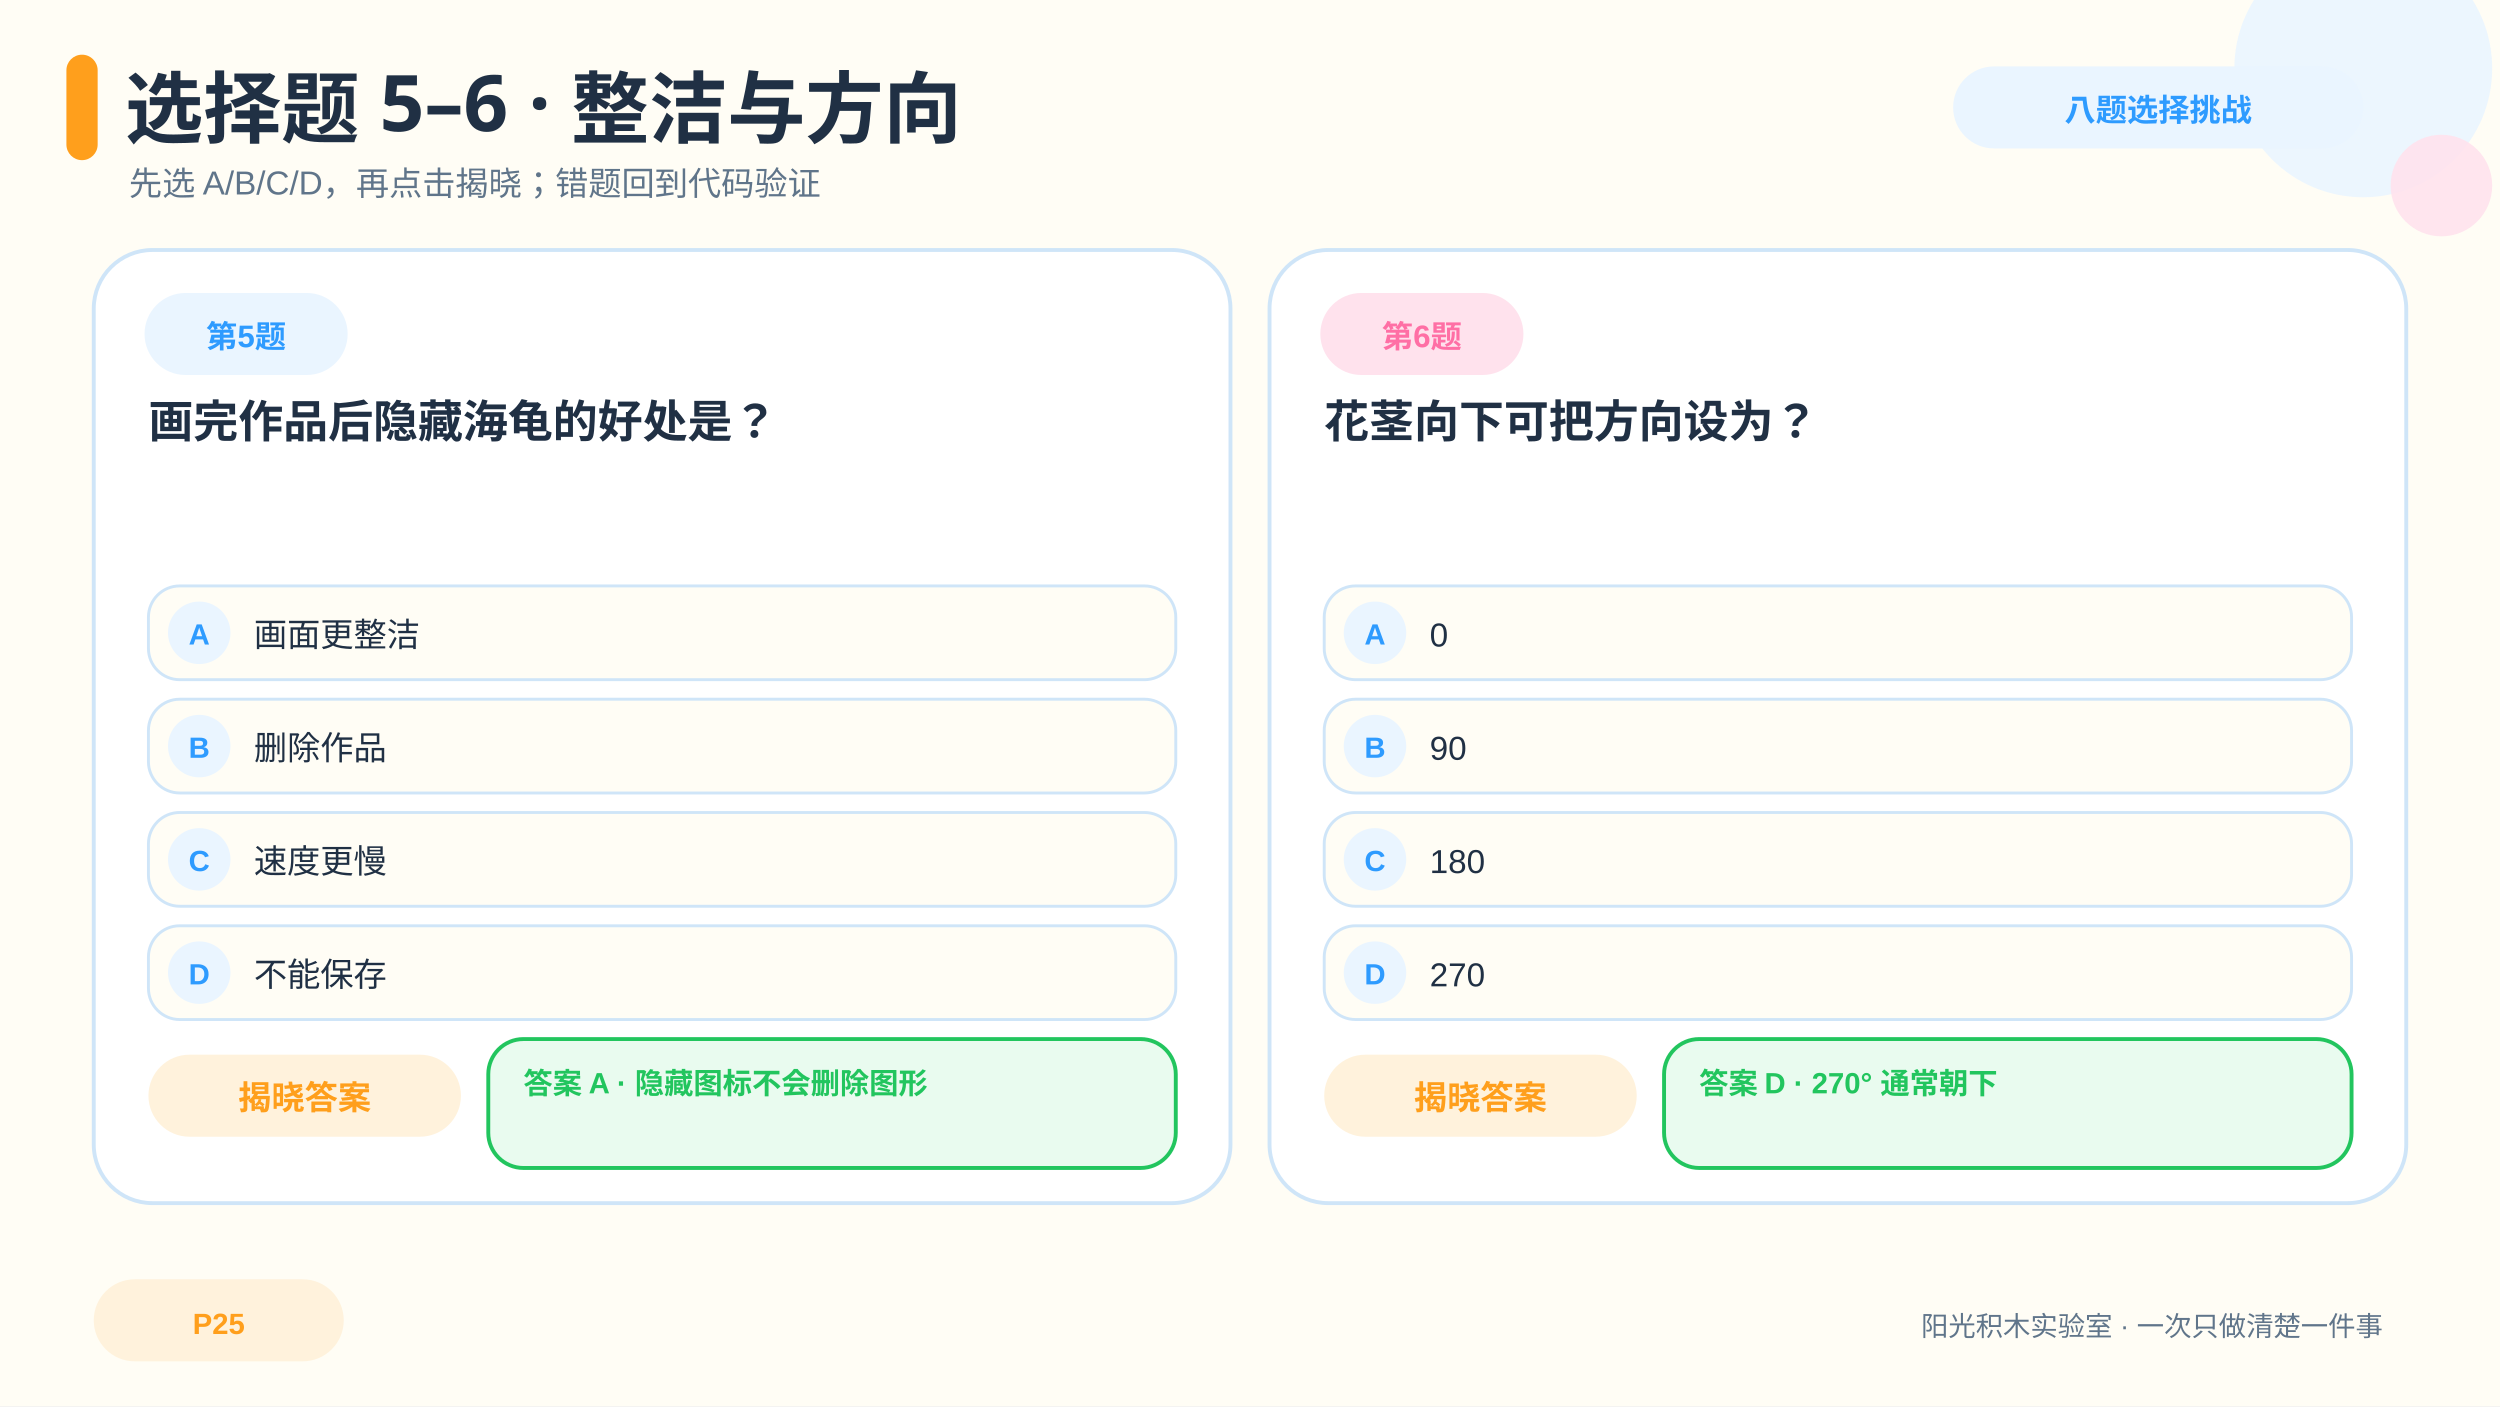
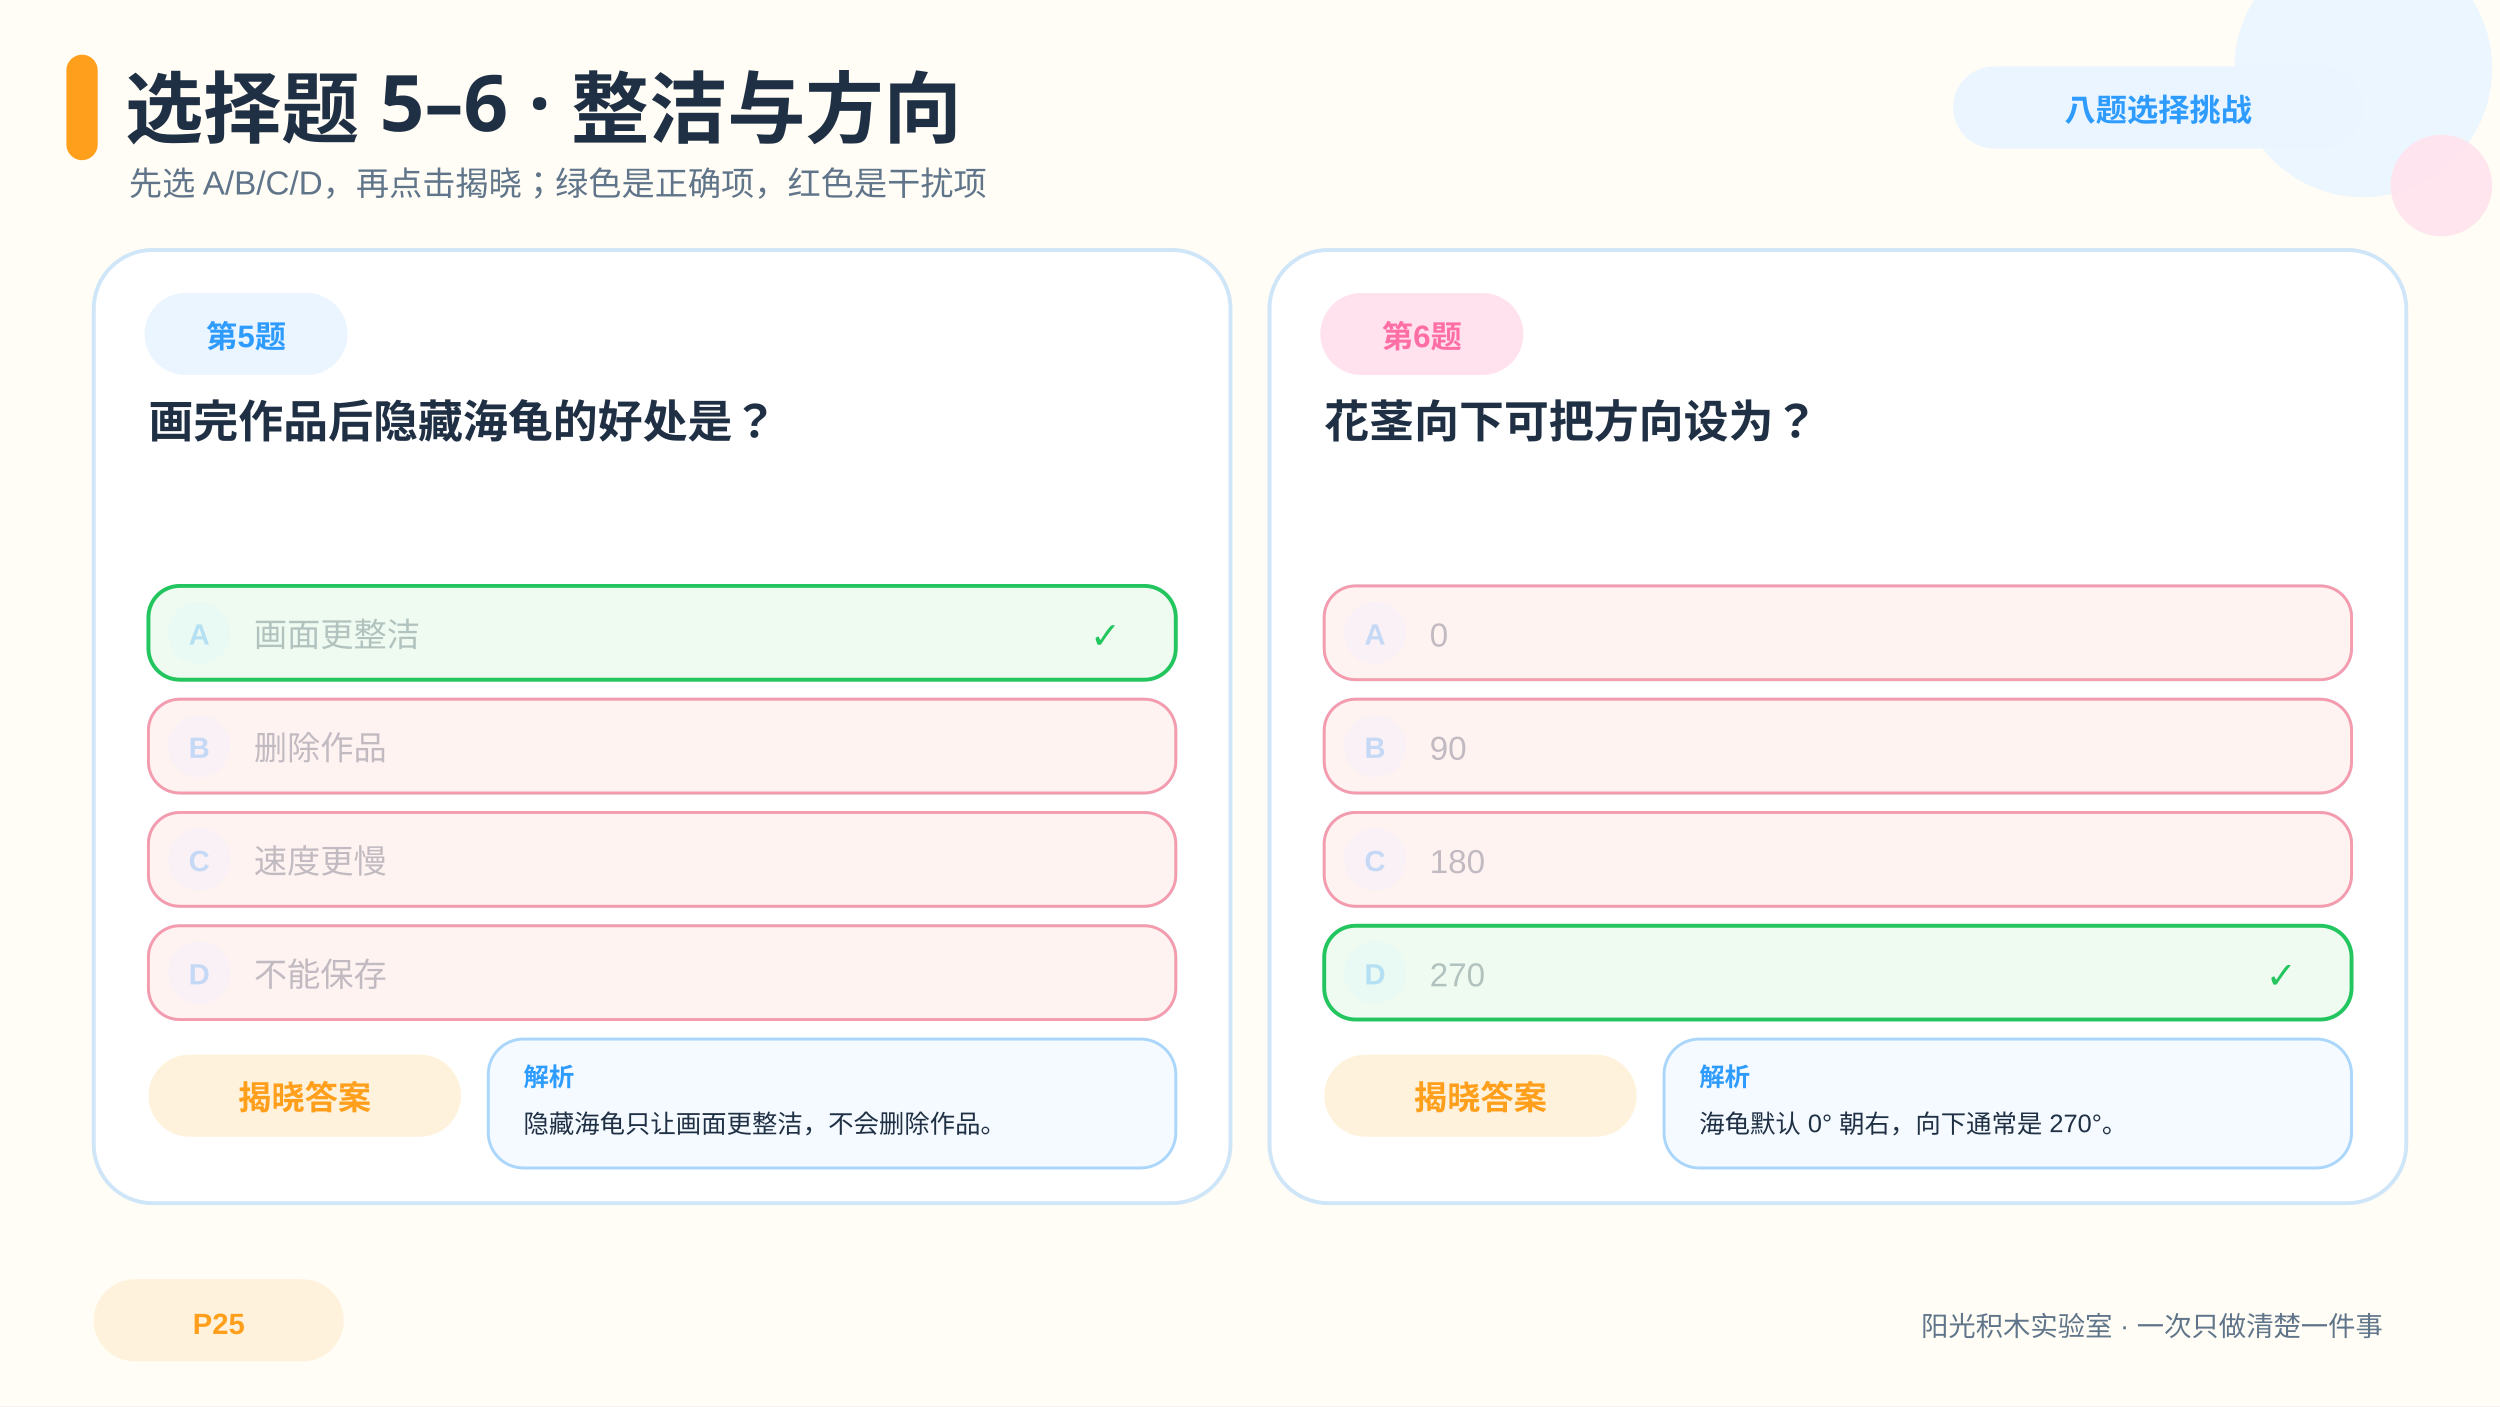
<svg xmlns="http://www.w3.org/2000/svg" viewBox="0 0 1280 720" data-pptx-page-role="content" font-family="Microsoft YaHei, Arial, sans-serif">
-   <rect x="0" y="0" width="1280" height="720" rx="0" fill="#FFFDF5" id="page-bg" />
+   <rect x="0" y="0" width="1280" height="720" fill="#FFFDF5" id="page-bg" />
  <circle cx="1210" cy="35" r="66" fill="#EAF5FF" opacity="0.9" />
  <circle cx="1250" cy="95" r="26" fill="#FFE2ED" opacity="0.9" />
  <rect x="34" y="28" width="16" height="54" rx="8" fill="#FF9F1C" />
-   <text x="64" y="70" font-family="YouYuan, Microsoft YaHei, sans-serif" font-size="40" font-weight="700" fill="#203044" text-anchor="start">选择题 5–6 · 整洁与方向</text>
-   <text x="66" y="100" font-family="Microsoft YaHei, Arial, sans-serif" font-size="17" font-weight="400" fill="#60758A" text-anchor="start">先选 A/B/C/D，再点击揭晓；错题回到代码验证</text>
+   <text x="64" y="70" font-family="YouYuan, Microsoft YaHei, sans-serif" font-size="40" font-weight="700" fill="#203044">选择题 5–6 · 整洁与方向</text>
+   <text x="66" y="100" font-size="17" fill="#60758A">先选 A/B/C/D，再点击揭晓；绿色是正确项，红色是干扰项</text>
  <rect x="1000" y="34" width="210" height="42" rx="21" fill="#EAF5FF" />
-   <text x="1105.0" y="62" font-family="Microsoft YaHei, Arial, sans-serif" font-size="16" font-weight="700" fill="#2E9BFF" text-anchor="middle">八题选择挑战</text>
+   <text x="1105" y="62" font-size="16" font-weight="700" fill="#2E9BFF" text-anchor="middle">八题选择挑战</text>
  <rect x="48" y="655" width="128" height="42" rx="21" fill="#FFF2DC" />
-   <text x="112.0" y="683" font-family="Microsoft YaHei, Arial, sans-serif" font-size="15" font-weight="700" fill="#FF9F1C" text-anchor="middle">P25</text>
+   <text x="112" y="683" font-size="15" font-weight="700" fill="#FF9F1C" text-anchor="middle">P25</text>
  <rect x="48" y="128" width="582" height="488" rx="30" fill="#FFFFFF" stroke="#CFE5F8" stroke-width="2" />
  <rect x="74" y="150" width="104" height="42" rx="21" fill="#EAF5FF" />
-   <text x="126.0" y="178" font-family="Microsoft YaHei, Arial, sans-serif" font-size="16" font-weight="700" fill="#2E9BFF" text-anchor="middle">第5题</text>
-   <text x="76" y="224" font-family="Microsoft YaHei, Arial, sans-serif" font-size="23" font-weight="700" fill="#203044" text-anchor="start">
-     <tspan x="76" dy="0">画完作品后隐藏海龟的好处是？</tspan>
-   </text>
+   <text x="126" y="178" font-size="16" font-weight="700" fill="#2E9BFF" text-anchor="middle">第5题</text>
+   <text x="76" y="224" font-size="23" font-weight="700" fill="#203044">画完作品后隐藏海龟的好处是？</text>
  <rect x="76" y="300" width="526" height="48" rx="16" fill="#FFFDF5" stroke="#CFE5F8" stroke-width="1.5" />
  <circle cx="102" cy="324" r="16" fill="#EAF5FF" />
-   <text x="102" y="330" font-family="Microsoft YaHei, Arial, sans-serif" font-size="15" font-weight="700" fill="#2E9BFF" text-anchor="middle">A</text>
-   <text x="130" y="331" font-family="Microsoft YaHei, Arial, sans-serif" font-size="17" font-weight="400" fill="#203044" text-anchor="start">画面更整洁</text>
+   <text x="102" y="330" font-size="15" font-weight="700" fill="#2E9BFF" text-anchor="middle">A</text>
+   <text x="130" y="331" font-size="17" fill="#203044">画面更整洁</text>
  <rect x="76" y="358" width="526" height="48" rx="16" fill="#FFFDF5" stroke="#CFE5F8" stroke-width="1.5" />
  <circle cx="102" cy="382" r="16" fill="#EAF5FF" />
-   <text x="102" y="388" font-family="Microsoft YaHei, Arial, sans-serif" font-size="15" font-weight="700" fill="#2E9BFF" text-anchor="middle">B</text>
-   <text x="130" y="389" font-family="Microsoft YaHei, Arial, sans-serif" font-size="17" font-weight="400" fill="#203044" text-anchor="start">删除作品</text>
+   <text x="102" y="388" font-size="15" font-weight="700" fill="#2E9BFF" text-anchor="middle">B</text>
+   <text x="130" y="389" font-size="17" fill="#203044">删除作品</text>
  <rect x="76" y="416" width="526" height="48" rx="16" fill="#FFFDF5" stroke="#CFE5F8" stroke-width="1.5" />
  <circle cx="102" cy="440" r="16" fill="#EAF5FF" />
-   <text x="102" y="446" font-family="Microsoft YaHei, Arial, sans-serif" font-size="15" font-weight="700" fill="#2E9BFF" text-anchor="middle">C</text>
-   <text x="130" y="447" font-family="Microsoft YaHei, Arial, sans-serif" font-size="17" font-weight="400" fill="#203044" text-anchor="start">速度更慢</text>
+   <text x="102" y="446" font-size="15" font-weight="700" fill="#2E9BFF" text-anchor="middle">C</text>
+   <text x="130" y="447" font-size="17" fill="#203044">速度更慢</text>
  <rect x="76" y="474" width="526" height="48" rx="16" fill="#FFFDF5" stroke="#CFE5F8" stroke-width="1.5" />
  <circle cx="102" cy="498" r="16" fill="#EAF5FF" />
-   <text x="102" y="504" font-family="Microsoft YaHei, Arial, sans-serif" font-size="15" font-weight="700" fill="#2E9BFF" text-anchor="middle">D</text>
-   <text x="130" y="505" font-family="Microsoft YaHei, Arial, sans-serif" font-size="17" font-weight="400" fill="#203044" text-anchor="start">不能保存</text>
+   <text x="102" y="504" font-size="15" font-weight="700" fill="#2E9BFF" text-anchor="middle">D</text>
+   <text x="130" y="505" font-size="17" fill="#203044">不能保存</text>
  <rect x="76" y="540" width="160" height="42" rx="21" fill="#FFF2DC" />
-   <text x="156.0" y="568" font-family="Microsoft YaHei, Arial, sans-serif" font-size="17" font-weight="700" fill="#FF9F1C" text-anchor="middle">揭晓答案</text>
+   <text x="156" y="568" font-size="17" font-weight="700" fill="#FF9F1C" text-anchor="middle">揭晓答案</text>
  <g id="reveal-q5-hit" data-pptx-role="decoration" data-pptx-bounds="0 0 1280 720">
    <rect x="76" y="540" width="160" height="42" rx="20" fill="#FFFFFF" opacity="0.001" />
  </g>
  <g id="state-q5" data-pptx-role="decoration" data-pptx-bounds="0 0 1280 720">
-     <rect x="250" y="532" width="352" height="66" rx="18" fill="#E9FBEF" stroke="#22C55E" stroke-width="2" />
-     <text x="268" y="560" font-family="Microsoft YaHei, Arial, sans-serif" font-size="15" font-weight="700" fill="#22C55E" text-anchor="start">答案 A · 隐藏图标不会删除图形</text>
+     <rect x="76" y="300" width="526" height="48" rx="16" fill="#E9FBEF" fill-opacity="0.72" stroke="#22C55E" stroke-width="2" />
+     <rect x="76" y="358" width="526" height="48" rx="16" fill="#FFF0F2" fill-opacity="0.72" stroke="#F59BAE" stroke-width="1.5" />
+     <rect x="76" y="416" width="526" height="48" rx="16" fill="#FFF0F2" fill-opacity="0.72" stroke="#F59BAE" stroke-width="1.5" />
+     <rect x="76" y="474" width="526" height="48" rx="16" fill="#FFF0F2" fill-opacity="0.72" stroke="#F59BAE" stroke-width="1.5" />
+     <text x="574" y="332" font-size="19" font-weight="700" fill="#22C55E" text-anchor="end">✓</text>
+     <rect x="250" y="532" width="352" height="66" rx="18" fill="#F4FAFF" stroke="#A9D6FA" stroke-width="1.5" />
+     <text x="268" y="556" font-size="13" font-weight="700" fill="#2E9BFF">解析</text>
+     <text x="268" y="580" font-size="13" fill="#203044">隐藏海龟只让画面更整洁，不会删除作品。</text>
  </g>
  <rect x="650" y="128" width="582" height="488" rx="30" fill="#FFFFFF" stroke="#CFE5F8" stroke-width="2" />
  <rect x="676" y="150" width="104" height="42" rx="21" fill="#FFE2ED" />
-   <text x="728.0" y="178" font-family="Microsoft YaHei, Arial, sans-serif" font-size="16" font-weight="700" fill="#FF6FA5" text-anchor="middle">第6题</text>
-   <text x="678" y="224" font-family="Microsoft YaHei, Arial, sans-serif" font-size="23" font-weight="700" fill="#203044" text-anchor="start">
-     <tspan x="678" dy="0">花茎向下可把方向设为？</tspan>
-   </text>
+   <text x="728" y="178" font-size="16" font-weight="700" fill="#FF6FA5" text-anchor="middle">第6题</text>
+   <text x="678" y="224" font-size="23" font-weight="700" fill="#203044">花茎向下可把方向设为？</text>
  <rect x="678" y="300" width="526" height="48" rx="16" fill="#FFFDF5" stroke="#CFE5F8" stroke-width="1.5" />
  <circle cx="704" cy="324" r="16" fill="#EAF5FF" />
-   <text x="704" y="330" font-family="Microsoft YaHei, Arial, sans-serif" font-size="15" font-weight="700" fill="#2E9BFF" text-anchor="middle">A</text>
-   <text x="732" y="331" font-family="Microsoft YaHei, Arial, sans-serif" font-size="17" font-weight="400" fill="#203044" text-anchor="start">0</text>
+   <text x="704" y="330" font-size="15" font-weight="700" fill="#2E9BFF" text-anchor="middle">A</text>
+   <text x="732" y="331" font-size="17" fill="#203044">0</text>
  <rect x="678" y="358" width="526" height="48" rx="16" fill="#FFFDF5" stroke="#CFE5F8" stroke-width="1.5" />
  <circle cx="704" cy="382" r="16" fill="#EAF5FF" />
-   <text x="704" y="388" font-family="Microsoft YaHei, Arial, sans-serif" font-size="15" font-weight="700" fill="#2E9BFF" text-anchor="middle">B</text>
-   <text x="732" y="389" font-family="Microsoft YaHei, Arial, sans-serif" font-size="17" font-weight="400" fill="#203044" text-anchor="start">90</text>
+   <text x="704" y="388" font-size="15" font-weight="700" fill="#2E9BFF" text-anchor="middle">B</text>
+   <text x="732" y="389" font-size="17" fill="#203044">90</text>
  <rect x="678" y="416" width="526" height="48" rx="16" fill="#FFFDF5" stroke="#CFE5F8" stroke-width="1.5" />
  <circle cx="704" cy="440" r="16" fill="#EAF5FF" />
-   <text x="704" y="446" font-family="Microsoft YaHei, Arial, sans-serif" font-size="15" font-weight="700" fill="#2E9BFF" text-anchor="middle">C</text>
-   <text x="732" y="447" font-family="Microsoft YaHei, Arial, sans-serif" font-size="17" font-weight="400" fill="#203044" text-anchor="start">180</text>
+   <text x="704" y="446" font-size="15" font-weight="700" fill="#2E9BFF" text-anchor="middle">C</text>
+   <text x="732" y="447" font-size="17" fill="#203044">180</text>
  <rect x="678" y="474" width="526" height="48" rx="16" fill="#FFFDF5" stroke="#CFE5F8" stroke-width="1.5" />
  <circle cx="704" cy="498" r="16" fill="#EAF5FF" />
-   <text x="704" y="504" font-family="Microsoft YaHei, Arial, sans-serif" font-size="15" font-weight="700" fill="#2E9BFF" text-anchor="middle">D</text>
-   <text x="732" y="505" font-family="Microsoft YaHei, Arial, sans-serif" font-size="17" font-weight="400" fill="#203044" text-anchor="start">270</text>
+   <text x="704" y="504" font-size="15" font-weight="700" fill="#2E9BFF" text-anchor="middle">D</text>
+   <text x="732" y="505" font-size="17" fill="#203044">270</text>
  <rect x="678" y="540" width="160" height="42" rx="21" fill="#FFF2DC" />
-   <text x="758.0" y="568" font-family="Microsoft YaHei, Arial, sans-serif" font-size="17" font-weight="700" fill="#FF9F1C" text-anchor="middle">揭晓答案</text>
+   <text x="758" y="568" font-size="17" font-weight="700" fill="#FF9F1C" text-anchor="middle">揭晓答案</text>
  <g id="reveal-q6-hit" data-pptx-role="decoration" data-pptx-bounds="0 0 1280 720">
    <rect x="678" y="540" width="160" height="42" rx="20" fill="#FFFFFF" opacity="0.001" />
  </g>
  <g id="state-q6" data-pptx-role="decoration" data-pptx-bounds="0 0 1280 720">
-     <rect x="852" y="532" width="352" height="66" rx="18" fill="#E9FBEF" stroke="#22C55E" stroke-width="2" />
-     <text x="870" y="560" font-family="Microsoft YaHei, Arial, sans-serif" font-size="15" font-weight="700" fill="#22C55E" text-anchor="start">答案 D · 270° 通常朝下</text>
+     <rect x="678" y="300" width="526" height="48" rx="16" fill="#FFF0F2" fill-opacity="0.72" stroke="#F59BAE" stroke-width="1.5" />
+     <rect x="678" y="358" width="526" height="48" rx="16" fill="#FFF0F2" fill-opacity="0.72" stroke="#F59BAE" stroke-width="1.5" />
+     <rect x="678" y="416" width="526" height="48" rx="16" fill="#FFF0F2" fill-opacity="0.72" stroke="#F59BAE" stroke-width="1.5" />
+     <rect x="678" y="474" width="526" height="48" rx="16" fill="#E9FBEF" fill-opacity="0.72" stroke="#22C55E" stroke-width="2" />
+     <text x="1176" y="506" font-size="19" font-weight="700" fill="#22C55E" text-anchor="end">✓</text>
+     <rect x="852" y="532" width="352" height="66" rx="18" fill="#F4FAFF" stroke="#A9D6FA" stroke-width="1.5" />
+     <text x="870" y="556" font-size="13" font-weight="700" fill="#2E9BFF">解析</text>
+     <text x="870" y="580" font-size="13" fill="#203044">海龟默认 0° 朝右，向下通常是 270°。</text>
  </g>
-   <text x="1220" y="684" font-family="Microsoft YaHei, Arial, sans-serif" font-size="14" font-weight="400" fill="#60758A" text-anchor="end">阳光积木实验室 · 一次只做清楚一件事</text>
+   <text x="1220" y="684" font-size="14" fill="#60758A" text-anchor="end">阳光积木实验室 · 一次只做清楚一件事</text>
</svg>
